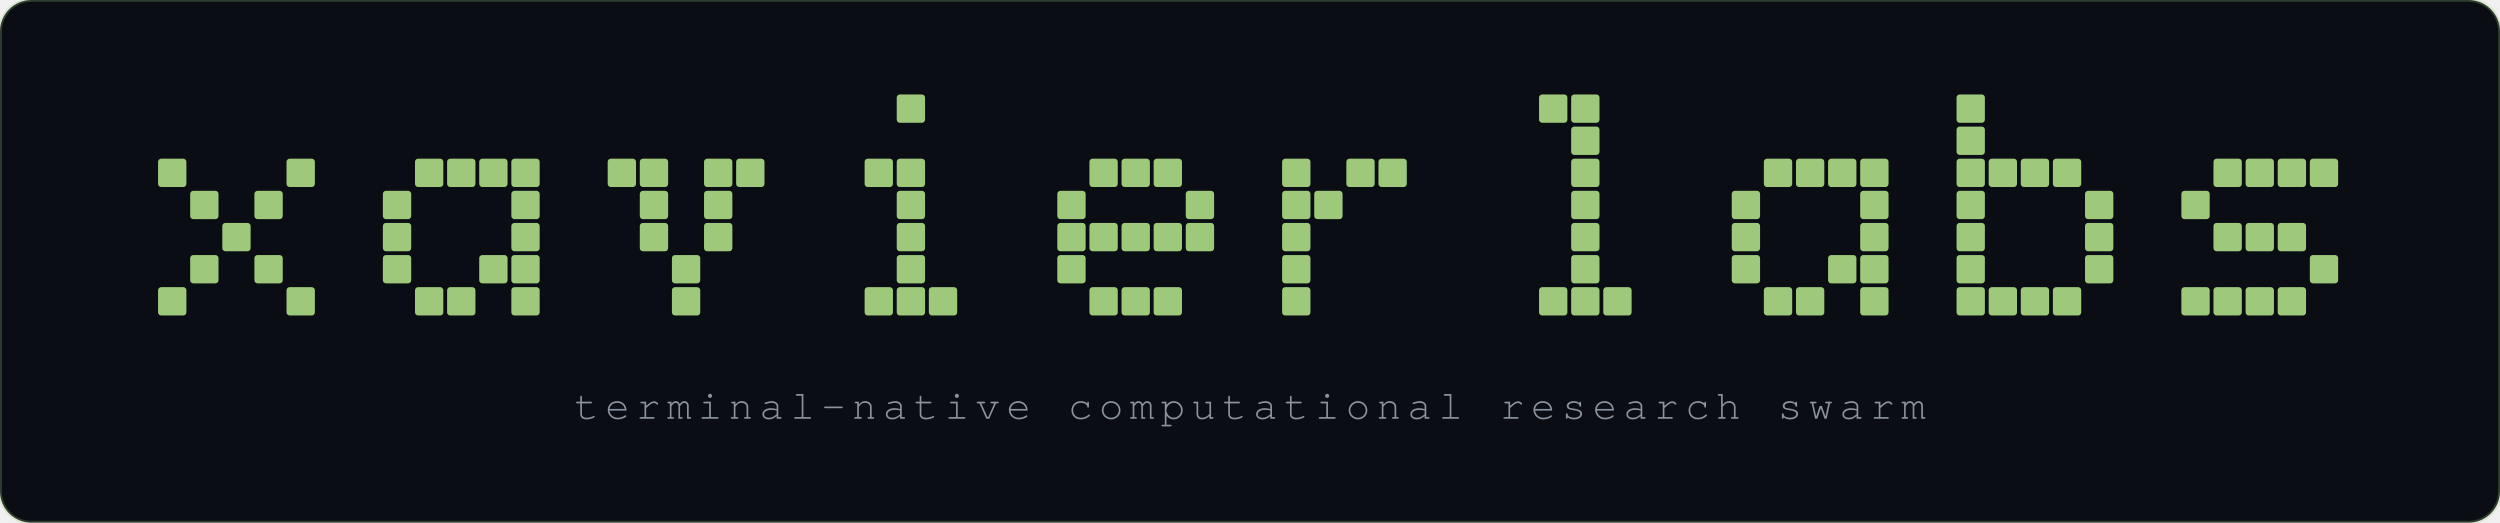
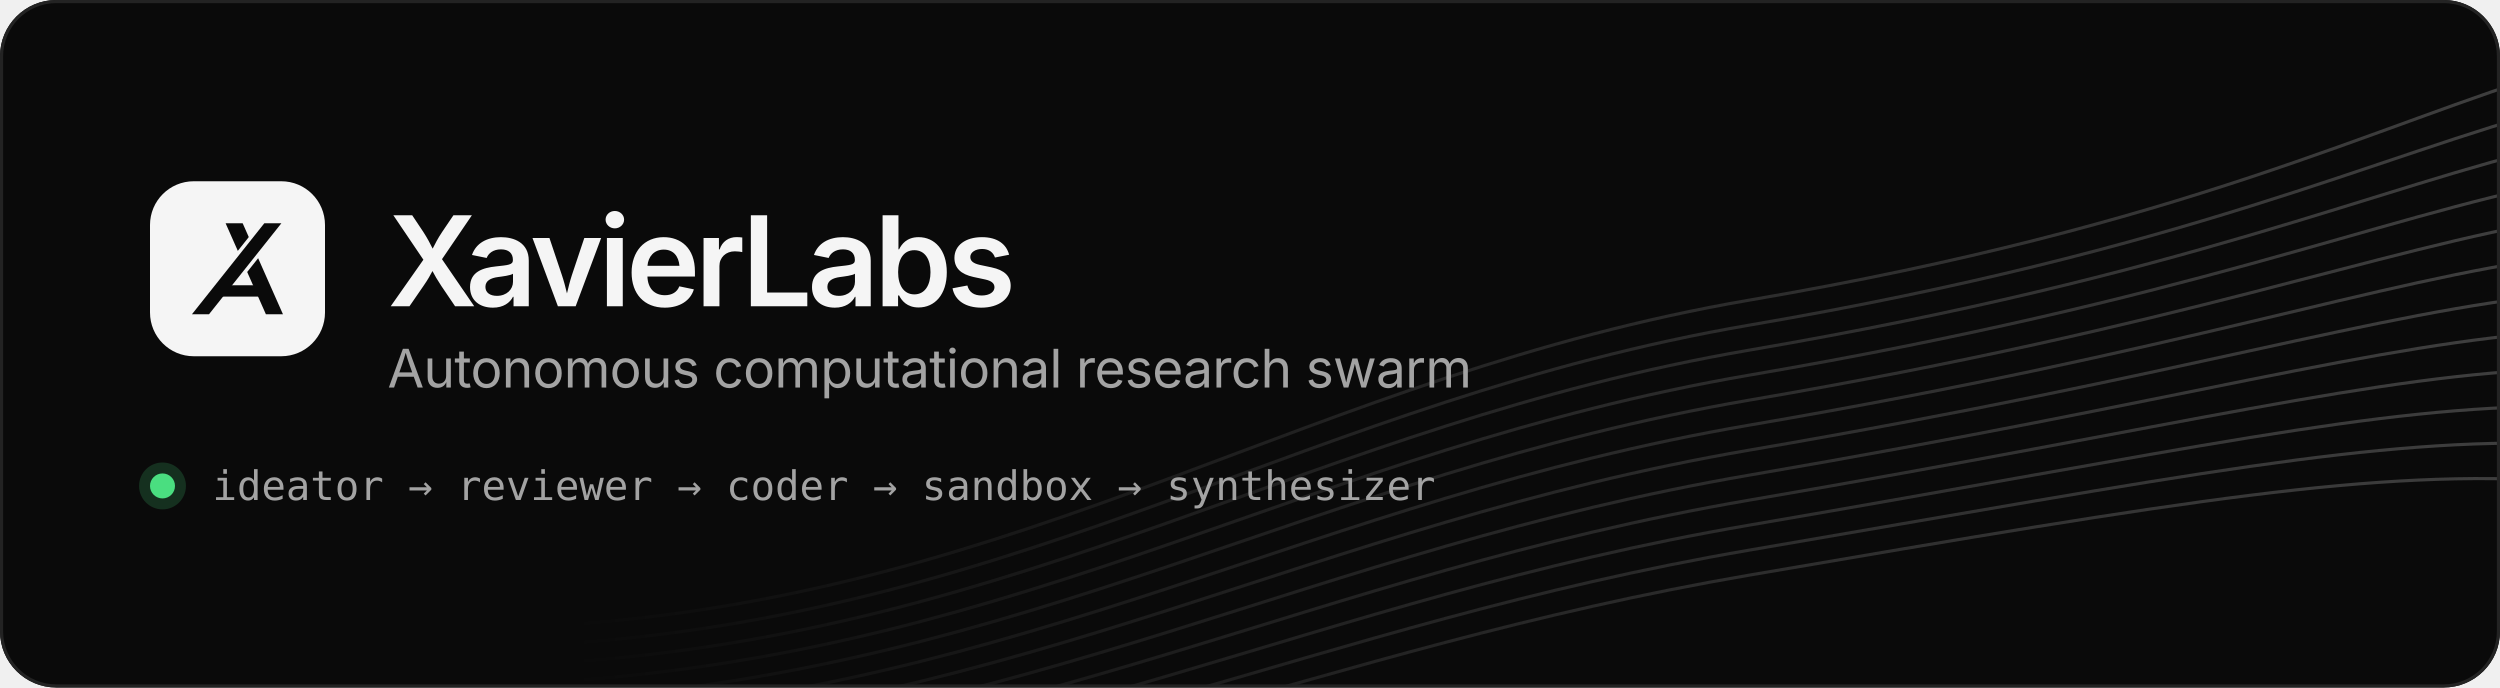
- <svg xmlns="http://www.w3.org/2000/svg" viewBox="0 0 794 166" width="100%" height="auto" style="max-width: 794px;" fill="none">
-   <rect width="100%" height="100%" fill="#0a0d14" rx="10" stroke="#9ec97b" stroke-opacity="0.25" stroke-width="1.2" />
-   <g id="pixel-logo">
-     <rect x="284.8" y="30.0" width="9" height="9" fill="#9ec97b" rx="1" />
-     <rect x="488.8" y="30.0" width="9" height="9" fill="#9ec97b" rx="1" />
-     <rect x="499.0" y="30.0" width="9" height="9" fill="#9ec97b" rx="1" />
-     <rect x="621.4" y="30.0" width="9" height="9" fill="#9ec97b" rx="1" />
-     <rect x="499.0" y="40.2" width="9" height="9" fill="#9ec97b" rx="1" />
-     <rect x="621.4" y="40.2" width="9" height="9" fill="#9ec97b" rx="1" />
-     <rect x="50.2" y="50.4" width="9" height="9" fill="#9ec97b" rx="1" />
-     <rect x="91.0" y="50.4" width="9" height="9" fill="#9ec97b" rx="1" />
-     <rect x="131.8" y="50.4" width="9" height="9" fill="#9ec97b" rx="1" />
-     <rect x="142.0" y="50.4" width="9" height="9" fill="#9ec97b" rx="1" />
-     <rect x="152.2" y="50.4" width="9" height="9" fill="#9ec97b" rx="1" />
-     <rect x="162.4" y="50.4" width="9" height="9" fill="#9ec97b" rx="1" />
-     <rect x="193.0" y="50.4" width="9" height="9" fill="#9ec97b" rx="1" />
-     <rect x="203.2" y="50.4" width="9" height="9" fill="#9ec97b" rx="1" />
-     <rect x="223.6" y="50.4" width="9" height="9" fill="#9ec97b" rx="1" />
-     <rect x="233.8" y="50.4" width="9" height="9" fill="#9ec97b" rx="1" />
-     <rect x="274.6" y="50.4" width="9" height="9" fill="#9ec97b" rx="1" />
-     <rect x="284.8" y="50.4" width="9" height="9" fill="#9ec97b" rx="1" />
-     <rect x="346.0" y="50.4" width="9" height="9" fill="#9ec97b" rx="1" />
-     <rect x="356.2" y="50.4" width="9" height="9" fill="#9ec97b" rx="1" />
-     <rect x="366.4" y="50.4" width="9" height="9" fill="#9ec97b" rx="1" />
-     <rect x="407.2" y="50.4" width="9" height="9" fill="#9ec97b" rx="1" />
-     <rect x="427.6" y="50.4" width="9" height="9" fill="#9ec97b" rx="1" />
-     <rect x="437.8" y="50.4" width="9" height="9" fill="#9ec97b" rx="1" />
-     <rect x="499.0" y="50.4" width="9" height="9" fill="#9ec97b" rx="1" />
-     <rect x="560.2" y="50.4" width="9" height="9" fill="#9ec97b" rx="1" />
-     <rect x="570.4" y="50.4" width="9" height="9" fill="#9ec97b" rx="1" />
-     <rect x="580.6" y="50.4" width="9" height="9" fill="#9ec97b" rx="1" />
-     <rect x="590.8" y="50.4" width="9" height="9" fill="#9ec97b" rx="1" />
-     <rect x="621.4" y="50.4" width="9" height="9" fill="#9ec97b" rx="1" />
-     <rect x="631.6" y="50.4" width="9" height="9" fill="#9ec97b" rx="1" />
-     <rect x="641.8" y="50.4" width="9" height="9" fill="#9ec97b" rx="1" />
-     <rect x="652.0" y="50.4" width="9" height="9" fill="#9ec97b" rx="1" />
-     <rect x="703.0" y="50.4" width="9" height="9" fill="#9ec97b" rx="1" />
-     <rect x="713.2" y="50.4" width="9" height="9" fill="#9ec97b" rx="1" />
-     <rect x="723.4" y="50.4" width="9" height="9" fill="#9ec97b" rx="1" />
-     <rect x="733.6" y="50.4" width="9" height="9" fill="#9ec97b" rx="1" />
-     <rect x="60.4" y="60.6" width="9" height="9" fill="#9ec97b" rx="1" />
-     <rect x="80.8" y="60.6" width="9" height="9" fill="#9ec97b" rx="1" />
-     <rect x="121.6" y="60.6" width="9" height="9" fill="#9ec97b" rx="1" />
-     <rect x="162.4" y="60.6" width="9" height="9" fill="#9ec97b" rx="1" />
-     <rect x="203.2" y="60.6" width="9" height="9" fill="#9ec97b" rx="1" />
-     <rect x="223.6" y="60.6" width="9" height="9" fill="#9ec97b" rx="1" />
-     <rect x="284.8" y="60.6" width="9" height="9" fill="#9ec97b" rx="1" />
-     <rect x="335.8" y="60.6" width="9" height="9" fill="#9ec97b" rx="1" />
-     <rect x="376.6" y="60.6" width="9" height="9" fill="#9ec97b" rx="1" />
-     <rect x="407.2" y="60.6" width="9" height="9" fill="#9ec97b" rx="1" />
-     <rect x="417.4" y="60.6" width="9" height="9" fill="#9ec97b" rx="1" />
-     <rect x="499.0" y="60.6" width="9" height="9" fill="#9ec97b" rx="1" />
-     <rect x="550.0" y="60.6" width="9" height="9" fill="#9ec97b" rx="1" />
-     <rect x="590.8" y="60.6" width="9" height="9" fill="#9ec97b" rx="1" />
-     <rect x="621.4" y="60.6" width="9" height="9" fill="#9ec97b" rx="1" />
-     <rect x="662.2" y="60.6" width="9" height="9" fill="#9ec97b" rx="1" />
-     <rect x="692.8" y="60.6" width="9" height="9" fill="#9ec97b" rx="1" />
-     <rect x="70.6" y="70.8" width="9" height="9" fill="#9ec97b" rx="1" />
-     <rect x="121.6" y="70.8" width="9" height="9" fill="#9ec97b" rx="1" />
-     <rect x="162.4" y="70.8" width="9" height="9" fill="#9ec97b" rx="1" />
-     <rect x="203.2" y="70.8" width="9" height="9" fill="#9ec97b" rx="1" />
-     <rect x="223.6" y="70.8" width="9" height="9" fill="#9ec97b" rx="1" />
-     <rect x="284.8" y="70.8" width="9" height="9" fill="#9ec97b" rx="1" />
-     <rect x="335.8" y="70.8" width="9" height="9" fill="#9ec97b" rx="1" />
-     <rect x="346.0" y="70.8" width="9" height="9" fill="#9ec97b" rx="1" />
-     <rect x="356.2" y="70.8" width="9" height="9" fill="#9ec97b" rx="1" />
-     <rect x="366.4" y="70.8" width="9" height="9" fill="#9ec97b" rx="1" />
-     <rect x="376.6" y="70.8" width="9" height="9" fill="#9ec97b" rx="1" />
-     <rect x="407.2" y="70.8" width="9" height="9" fill="#9ec97b" rx="1" />
-     <rect x="499.0" y="70.8" width="9" height="9" fill="#9ec97b" rx="1" />
-     <rect x="550.0" y="70.8" width="9" height="9" fill="#9ec97b" rx="1" />
-     <rect x="590.8" y="70.8" width="9" height="9" fill="#9ec97b" rx="1" />
-     <rect x="621.4" y="70.8" width="9" height="9" fill="#9ec97b" rx="1" />
-     <rect x="662.2" y="70.8" width="9" height="9" fill="#9ec97b" rx="1" />
-     <rect x="703.0" y="70.8" width="9" height="9" fill="#9ec97b" rx="1" />
-     <rect x="713.2" y="70.8" width="9" height="9" fill="#9ec97b" rx="1" />
-     <rect x="723.4" y="70.8" width="9" height="9" fill="#9ec97b" rx="1" />
-     <rect x="60.4" y="81.0" width="9" height="9" fill="#9ec97b" rx="1" />
-     <rect x="80.8" y="81.0" width="9" height="9" fill="#9ec97b" rx="1" />
-     <rect x="121.6" y="81.0" width="9" height="9" fill="#9ec97b" rx="1" />
-     <rect x="152.2" y="81.0" width="9" height="9" fill="#9ec97b" rx="1" />
-     <rect x="162.4" y="81.0" width="9" height="9" fill="#9ec97b" rx="1" />
-     <rect x="213.4" y="81.0" width="9" height="9" fill="#9ec97b" rx="1" />
-     <rect x="284.8" y="81.0" width="9" height="9" fill="#9ec97b" rx="1" />
-     <rect x="335.8" y="81.0" width="9" height="9" fill="#9ec97b" rx="1" />
-     <rect x="407.2" y="81.0" width="9" height="9" fill="#9ec97b" rx="1" />
-     <rect x="499.0" y="81.0" width="9" height="9" fill="#9ec97b" rx="1" />
-     <rect x="550.0" y="81.0" width="9" height="9" fill="#9ec97b" rx="1" />
-     <rect x="580.6" y="81.0" width="9" height="9" fill="#9ec97b" rx="1" />
-     <rect x="590.8" y="81.0" width="9" height="9" fill="#9ec97b" rx="1" />
-     <rect x="621.4" y="81.0" width="9" height="9" fill="#9ec97b" rx="1" />
-     <rect x="662.2" y="81.0" width="9" height="9" fill="#9ec97b" rx="1" />
-     <rect x="733.6" y="81.0" width="9" height="9" fill="#9ec97b" rx="1" />
-     <rect x="50.2" y="91.2" width="9" height="9" fill="#9ec97b" rx="1" />
-     <rect x="91.0" y="91.2" width="9" height="9" fill="#9ec97b" rx="1" />
-     <rect x="131.8" y="91.2" width="9" height="9" fill="#9ec97b" rx="1" />
-     <rect x="142.0" y="91.2" width="9" height="9" fill="#9ec97b" rx="1" />
-     <rect x="162.4" y="91.2" width="9" height="9" fill="#9ec97b" rx="1" />
-     <rect x="213.4" y="91.2" width="9" height="9" fill="#9ec97b" rx="1" />
-     <rect x="274.6" y="91.2" width="9" height="9" fill="#9ec97b" rx="1" />
-     <rect x="284.8" y="91.2" width="9" height="9" fill="#9ec97b" rx="1" />
-     <rect x="295.0" y="91.2" width="9" height="9" fill="#9ec97b" rx="1" />
-     <rect x="346.0" y="91.2" width="9" height="9" fill="#9ec97b" rx="1" />
-     <rect x="356.2" y="91.2" width="9" height="9" fill="#9ec97b" rx="1" />
-     <rect x="366.4" y="91.2" width="9" height="9" fill="#9ec97b" rx="1" />
-     <rect x="407.2" y="91.2" width="9" height="9" fill="#9ec97b" rx="1" />
-     <rect x="488.8" y="91.2" width="9" height="9" fill="#9ec97b" rx="1" />
-     <rect x="499.0" y="91.2" width="9" height="9" fill="#9ec97b" rx="1" />
-     <rect x="509.2" y="91.2" width="9" height="9" fill="#9ec97b" rx="1" />
-     <rect x="560.2" y="91.2" width="9" height="9" fill="#9ec97b" rx="1" />
-     <rect x="570.4" y="91.2" width="9" height="9" fill="#9ec97b" rx="1" />
-     <rect x="590.8" y="91.2" width="9" height="9" fill="#9ec97b" rx="1" />
-     <rect x="621.4" y="91.2" width="9" height="9" fill="#9ec97b" rx="1" />
-     <rect x="631.6" y="91.2" width="9" height="9" fill="#9ec97b" rx="1" />
-     <rect x="641.8" y="91.2" width="9" height="9" fill="#9ec97b" rx="1" />
-     <rect x="652.0" y="91.2" width="9" height="9" fill="#9ec97b" rx="1" />
-     <rect x="692.8" y="91.2" width="9" height="9" fill="#9ec97b" rx="1" />
-     <rect x="703.0" y="91.2" width="9" height="9" fill="#9ec97b" rx="1" />
-     <rect x="713.2" y="91.2" width="9" height="9" fill="#9ec97b" rx="1" />
-     <rect x="723.4" y="91.2" width="9" height="9" fill="#9ec97b" rx="1" />
+ <svg xmlns="http://www.w3.org/2000/svg" viewBox="0 0 800 220" width="800" height="220" fill="none" role="img" aria-label="XavierLabs AI: autonomous computational research swarm">
+   <defs>
+     <linearGradient id="fade" x1="0" y1="0" x2="1" y2="0">
+       <stop offset="0" stop-color="#fff" stop-opacity="0" />
+       <stop offset=".35" stop-color="#fff" stop-opacity=".09" />
+       <stop offset="1" stop-color="#fff" stop-opacity=".22" />
+     </linearGradient>
+     <clipPath id="card">
+       <rect width="800" height="220" rx="18" />
+     </clipPath>
+     <mask id="m">
+       <rect width="40" height="40" fill="#fff" />
+       <polygon points="2.4,36 11.6,36 31.41,4 22.21,4" fill="#000" />
+     </mask>
+   </defs>
+   <g clip-path="url(#card)">
+     <rect width="800" height="220" fill="#0a0a0a" />
+     <g stroke="url(#fade)" stroke-width="1">
+       <path d="M180 200 C 330 190, 420 120, 560 96 S 760 40, 820 22" />
+       <path d="M180 206 C 330 196, 420 128, 560 104 S 760 50, 820 34" />
+       <path d="M180 212 C 330 202, 420 136, 560 112 S 760 60, 820 46" />
+       <path d="M180 218 C 330 208, 420 144, 560 120 S 760 70, 820 58" />
+       <path d="M180 224 C 330 214, 420 152, 560 128 S 760 80, 820 70" />
+       <path d="M180 230 C 330 220, 420 160, 560 136 S 760 90, 820 82" />
+       <path d="M180 236 C 330 226, 420 168, 560 144 S 760 100, 820 94" />
+       <path d="M180 242 C 330 232, 420 176, 560 152 S 760 110, 820 106" />
+       <path d="M180 248 C 330 238, 420 184, 560 160 S 760 120, 820 118" />
+       <path d="M180 254 C 330 244, 420 192, 560 168 S 760 130, 820 130" />
+       <path d="M180 260 C 330 250, 420 200, 560 176 S 760 140, 820 142" />
+       <path d="M180 266 C 330 256, 420 208, 560 184 S 760 150, 820 154" />
+     </g>
+     <rect x=".5" y=".5" width="799" height="219" rx="17.5" stroke="#232323" />
  </g>
-   <text x="397" y="133" text-anchor="middle" fill="#8b949e" font-family="'JetBrains Mono', monospace, Courier" font-size="13" letter-spacing="2">terminal-native computational research swarm</text>
+   <g transform="translate(48 58)">
+     <rect width="56" height="56" rx="14" fill="#f5f5f5" />
+     <g transform="translate(9.8 9.8) scale(.91)">
+       <g transform="translate(6.33 0) skewX(-10)" fill="#0a0a0a">
+         <polygon points="30.0,36 36.0,36 16.19,4 10.19,4" mask="url(#m)" />
+         <polygon points="4.0,36 10.0,36 29.81,4 23.81,4" />
+         <rect x="12.076" y="25.8" width="15.848" height="4.0" />
+       </g>
+     </g>
+   </g>
+   <g font-family="Geist, Inter, -apple-system, 'Segoe UI', Helvetica, Arial, sans-serif">
+     <text x="124" y="98" fill="#f5f5f5" font-size="40" font-weight="600" letter-spacing="-1.6">XavierLabs</text>
+     <text x="124" y="124" fill="#a3a3a3" font-size="17" letter-spacing="-.2">Autonomous computational research swarm</text>
+   </g>
+   <g transform="translate(48 160)" font-family="'Geist Mono', 'SFMono-Regular', Menlo, Consolas, monospace" font-size="13">
+     <circle cx="4" cy="-4.5" r="4" fill="#4ade80" />
+     <circle cx="4" cy="-4.5" r="7.5" fill="#4ade80" fill-opacity=".18" />
+     <text x="20" y="0" fill="#a3a3a3">ideator → reviewer → coder → sandbox → synthesizer</text>
+   </g>
</svg>
